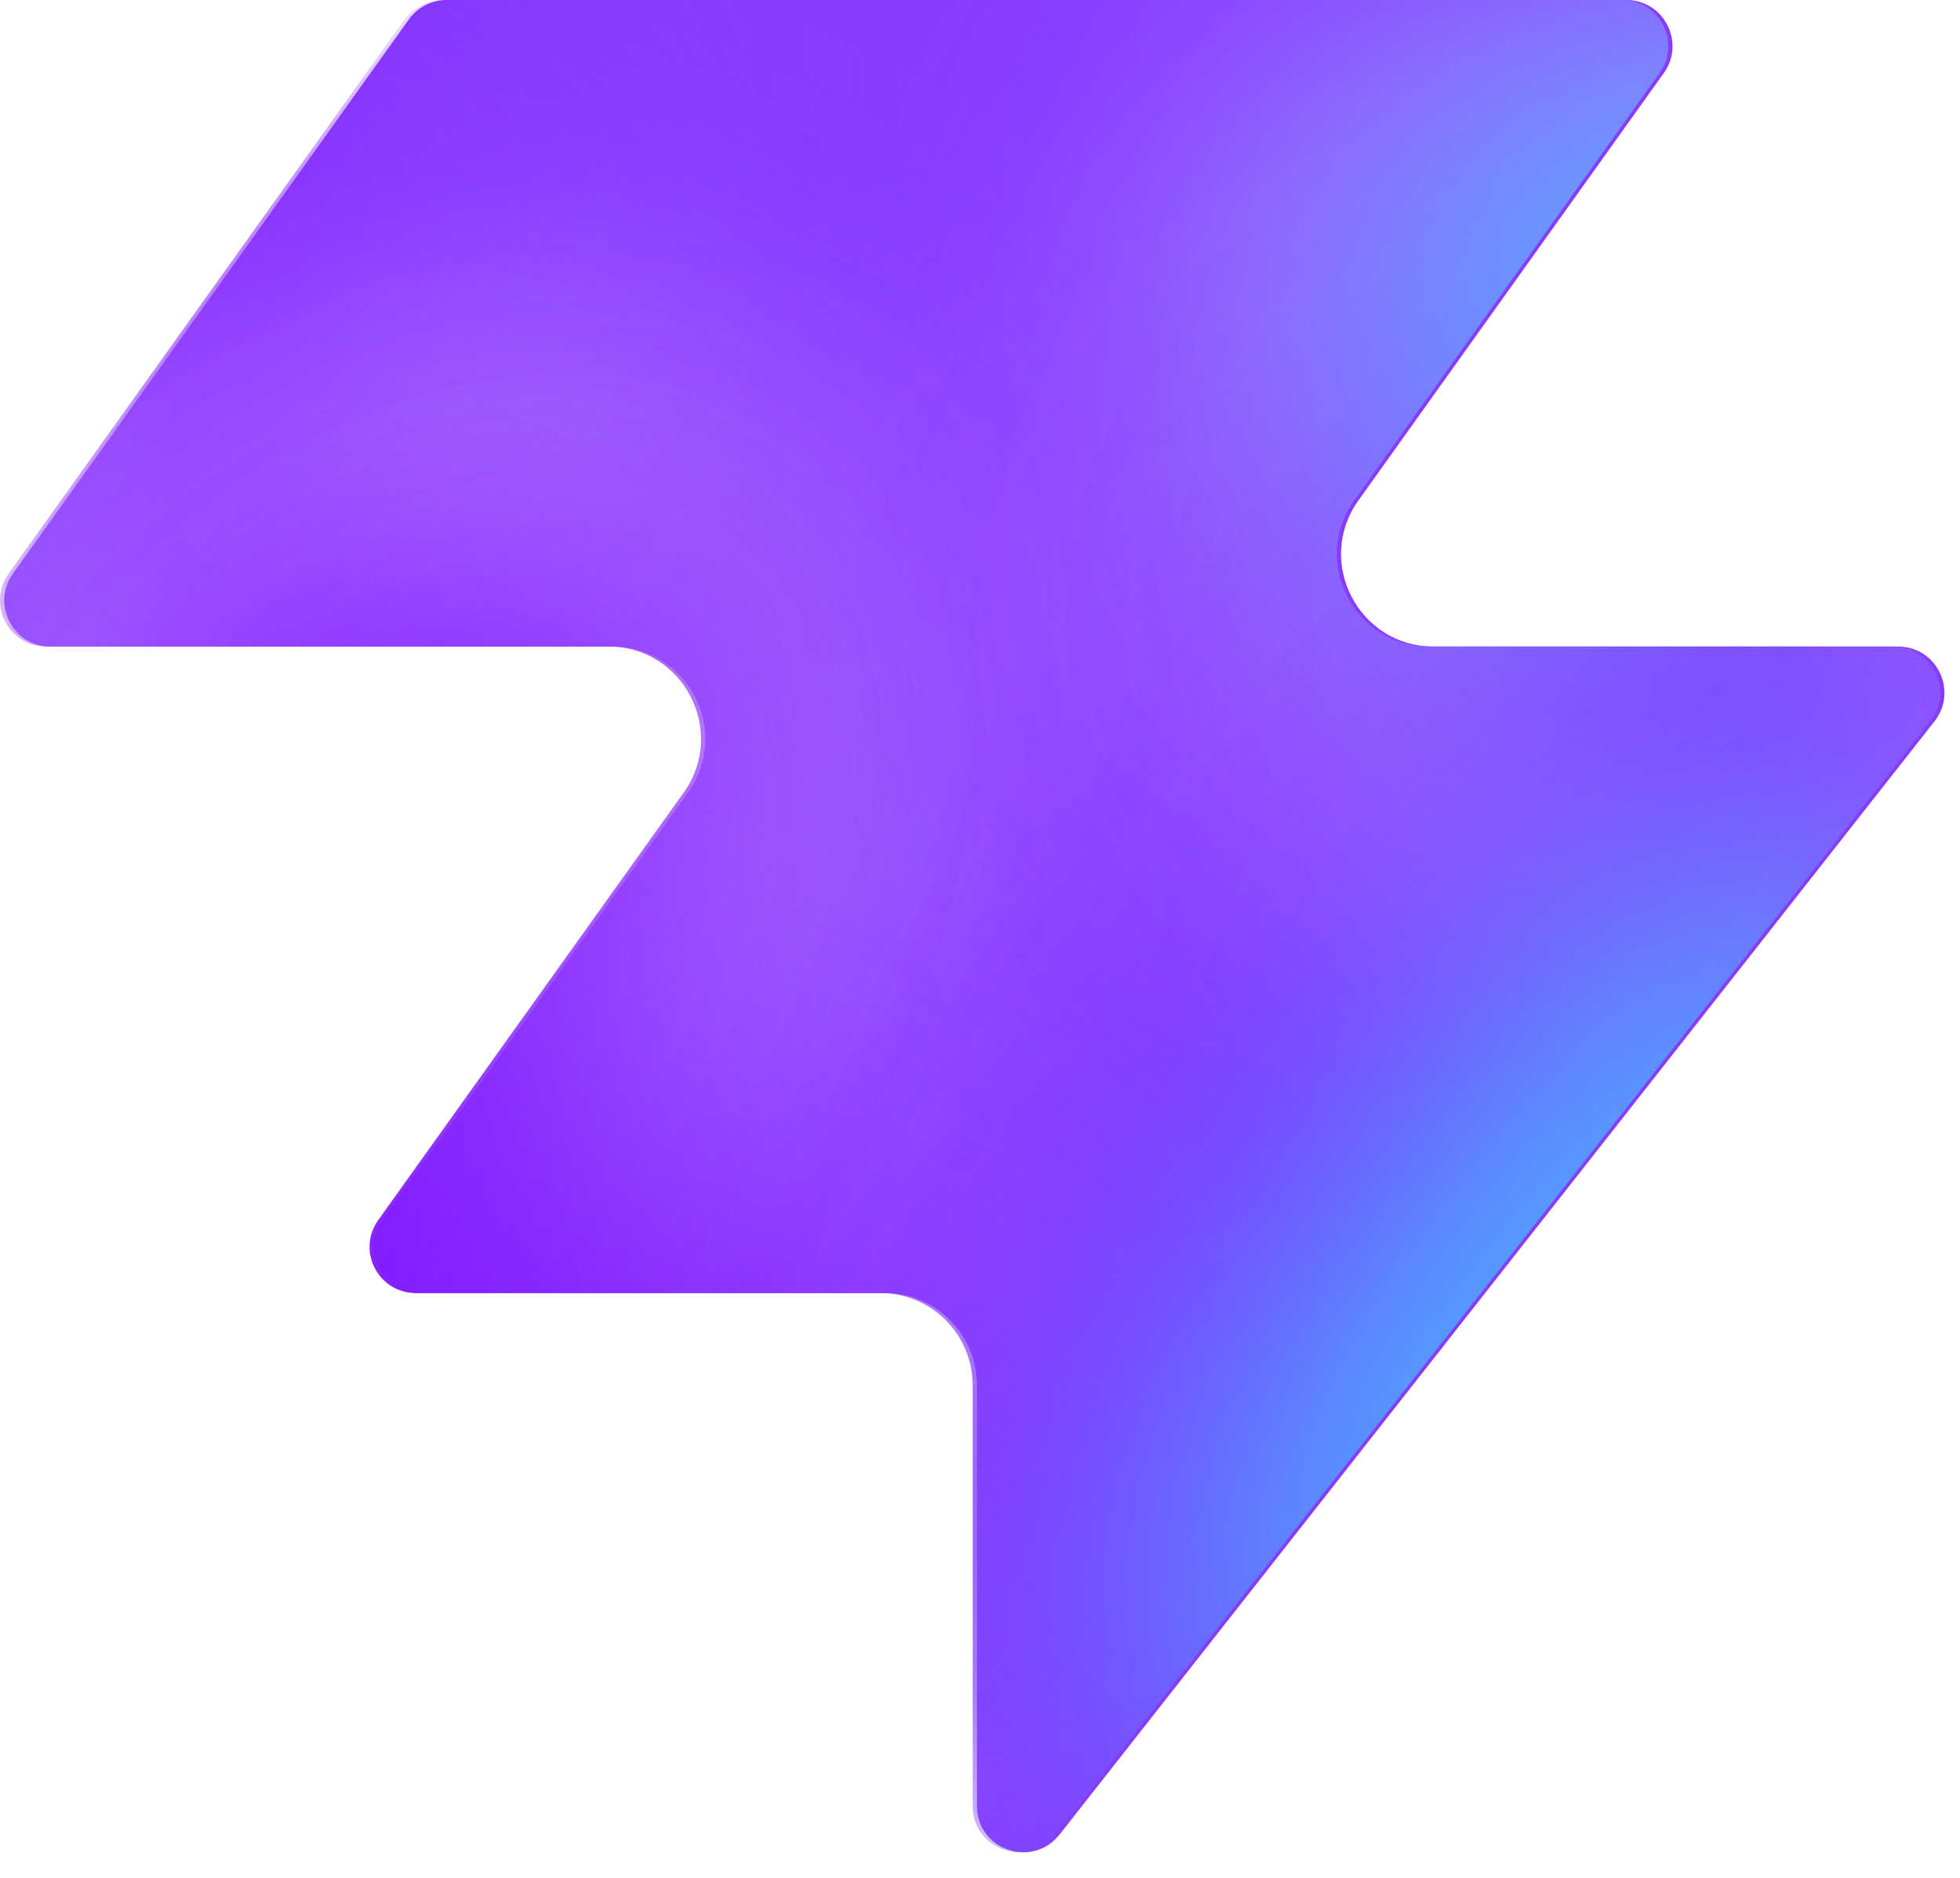
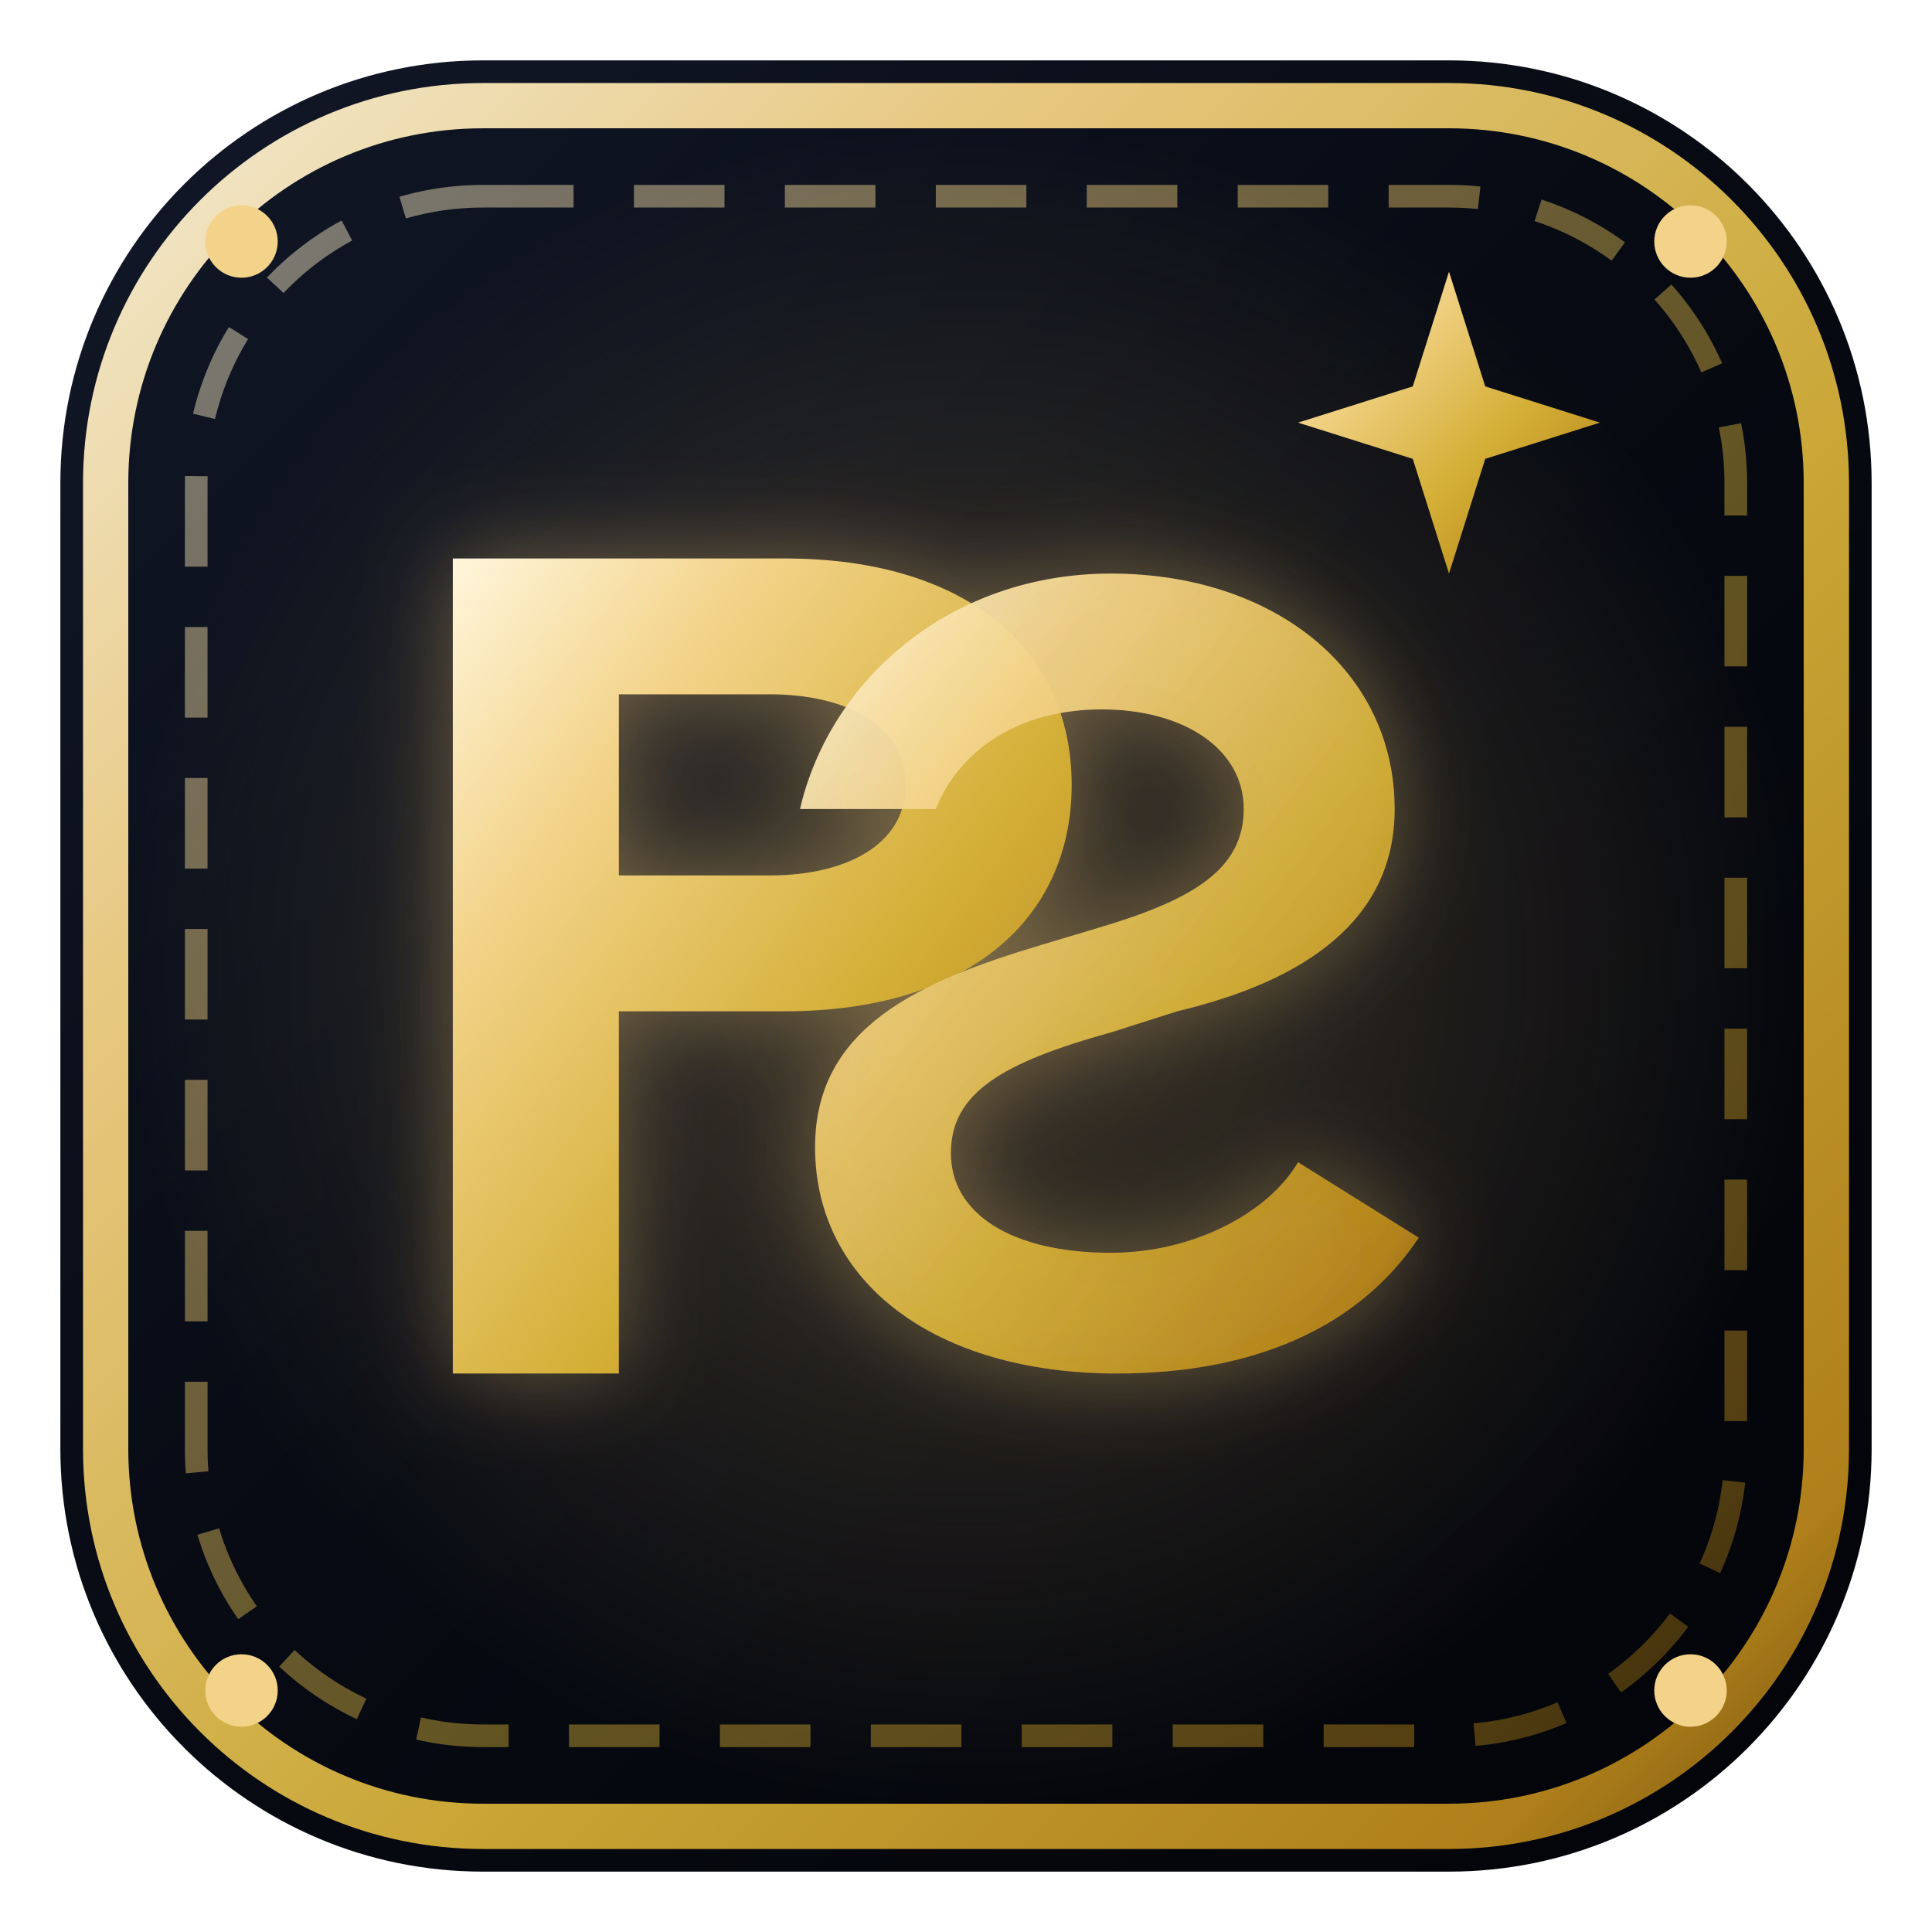
- <svg xmlns="http://www.w3.org/2000/svg" width="48" height="46" fill="none" viewBox="0 0 48 46">
-   <path fill="#863bff" d="M25.946 44.938c-.664.845-2.021.375-2.021-.698V33.937a2.26 2.26 0 0 0-2.262-2.262H10.287c-.92 0-1.456-1.04-.92-1.788l7.48-10.471c1.07-1.497 0-3.578-1.842-3.578H1.237c-.92 0-1.456-1.04-.92-1.788L10.013.474c.214-.297.556-.474.92-.474h28.894c.92 0 1.456 1.04.92 1.788l-7.48 10.471c-1.07 1.498 0 3.579 1.842 3.579h11.377c.943 0 1.473 1.088.89 1.83L25.947 44.94z" style="fill:#863bff;fill:color(display-p3 .525 .23 1);fill-opacity:1" />
-   <mask id="a" width="48" height="46" x="0" y="0" maskUnits="userSpaceOnUse" style="mask-type:alpha">
-     <path fill="#000" d="M25.842 44.938c-.664.844-2.021.375-2.021-.698V33.937a2.26 2.26 0 0 0-2.262-2.262H10.183c-.92 0-1.456-1.04-.92-1.788l7.48-10.471c1.07-1.498 0-3.579-1.842-3.579H1.133c-.92 0-1.456-1.04-.92-1.787L9.91.473c.214-.297.556-.474.92-.474h28.894c.92 0 1.456 1.04.92 1.788l-7.48 10.471c-1.07 1.498 0 3.578 1.842 3.578h11.377c.943 0 1.473 1.088.89 1.832L25.843 44.94z" style="fill:#000;fill-opacity:1" />
-   </mask>
-   <g mask="url(#a)">
-     <g filter="url(#b)">
-       <ellipse cx="5.508" cy="14.704" fill="#ede6ff" rx="5.508" ry="14.704" style="fill:#ede6ff;fill:color(display-p3 .927 .903 1);fill-opacity:1" transform="matrix(.00324 1 1 -.00324 -4.47 31.516)" />
-     </g>
-     <g filter="url(#c)">
-       <ellipse cx="10.399" cy="29.851" fill="#ede6ff" rx="10.399" ry="29.851" style="fill:#ede6ff;fill:color(display-p3 .927 .903 1);fill-opacity:1" transform="matrix(.00324 1 1 -.00324 -39.328 7.883)" />
-     </g>
-     <g filter="url(#d)">
-       <ellipse cx="5.508" cy="30.487" fill="#7e14ff" rx="5.508" ry="30.487" style="fill:#7e14ff;fill:color(display-p3 .492 .077 1);fill-opacity:1" transform="rotate(89.814 -25.913 -14.639)scale(1 -1)" />
-     </g>
-     <g filter="url(#e)">
-       <ellipse cx="5.508" cy="30.599" fill="#7e14ff" rx="5.508" ry="30.599" style="fill:#7e14ff;fill:color(display-p3 .492 .077 1);fill-opacity:1" transform="rotate(89.814 -32.644 -3.334)scale(1 -1)" />
-     </g>
-     <g filter="url(#f)">
-       <ellipse cx="5.508" cy="30.599" fill="#7e14ff" rx="5.508" ry="30.599" style="fill:#7e14ff;fill:color(display-p3 .492 .077 1);fill-opacity:1" transform="matrix(.00324 1 1 -.00324 -34.34 30.47)" />
-     </g>
-     <g filter="url(#g)">
-       <ellipse cx="14.072" cy="22.078" fill="#ede6ff" rx="14.072" ry="22.078" style="fill:#ede6ff;fill:color(display-p3 .927 .903 1);fill-opacity:1" transform="rotate(93.35 24.506 48.493)scale(-1 1)" />
-     </g>
-     <g filter="url(#h)">
-       <ellipse cx="3.47" cy="21.501" fill="#7e14ff" rx="3.47" ry="21.501" style="fill:#7e14ff;fill:color(display-p3 .492 .077 1);fill-opacity:1" transform="rotate(89.009 28.708 47.59)scale(-1 1)" />
-     </g>
-     <g filter="url(#i)">
-       <ellipse cx="3.47" cy="21.501" fill="#7e14ff" rx="3.47" ry="21.501" style="fill:#7e14ff;fill:color(display-p3 .492 .077 1);fill-opacity:1" transform="rotate(89.009 28.708 47.59)scale(-1 1)" />
-     </g>
-     <g filter="url(#j)">
-       <ellipse cx=".387" cy="8.972" fill="#7e14ff" rx="4.407" ry="29.108" style="fill:#7e14ff;fill:color(display-p3 .492 .077 1);fill-opacity:1" transform="rotate(39.51 .387 8.972)" />
-     </g>
-     <g filter="url(#k)">
-       <ellipse cx="47.523" cy="-6.092" fill="#7e14ff" rx="4.407" ry="29.108" style="fill:#7e14ff;fill:color(display-p3 .492 .077 1);fill-opacity:1" transform="rotate(37.892 47.523 -6.092)" />
-     </g>
-     <g filter="url(#l)">
-       <ellipse cx="41.412" cy="6.333" fill="#47bfff" rx="5.971" ry="9.665" style="fill:#47bfff;fill:color(display-p3 .28 .748 1);fill-opacity:1" transform="rotate(37.892 41.412 6.333)" />
-     </g>
-     <g filter="url(#m)">
-       <ellipse cx="-1.879" cy="38.332" fill="#7e14ff" rx="4.407" ry="29.108" style="fill:#7e14ff;fill:color(display-p3 .492 .077 1);fill-opacity:1" transform="rotate(37.892 -1.88 38.332)" />
-     </g>
-     <g filter="url(#n)">
-       <ellipse cx="-1.879" cy="38.332" fill="#7e14ff" rx="4.407" ry="29.108" style="fill:#7e14ff;fill:color(display-p3 .492 .077 1);fill-opacity:1" transform="rotate(37.892 -1.88 38.332)" />
-     </g>
-     <g filter="url(#o)">
-       <ellipse cx="35.651" cy="29.907" fill="#7e14ff" rx="4.407" ry="29.108" style="fill:#7e14ff;fill:color(display-p3 .492 .077 1);fill-opacity:1" transform="rotate(37.892 35.651 29.907)" />
-     </g>
-     <g filter="url(#p)">
-       <ellipse cx="38.418" cy="32.4" fill="#47bfff" rx="5.971" ry="15.297" style="fill:#47bfff;fill:color(display-p3 .28 .748 1);fill-opacity:1" transform="rotate(37.892 38.418 32.4)" />
-     </g>
-   </g>
+ <svg xmlns="http://www.w3.org/2000/svg" viewBox="0 0 64 64">
  <defs>
-     <filter id="b" width="60.045" height="41.654" x="-19.77" y="16.149" color-interpolation-filters="sRGB" filterUnits="userSpaceOnUse">
-       <feFlood flood-opacity="0" result="BackgroundImageFix" />
-       <feBlend in="SourceGraphic" in2="BackgroundImageFix" result="shape" />
-       <feGaussianBlur result="effect1_foregroundBlur_2002_17158" stdDeviation="7.659" />
-     </filter>
-     <filter id="c" width="90.34" height="51.437" x="-54.613" y="-7.533" color-interpolation-filters="sRGB" filterUnits="userSpaceOnUse">
-       <feFlood flood-opacity="0" result="BackgroundImageFix" />
-       <feBlend in="SourceGraphic" in2="BackgroundImageFix" result="shape" />
-       <feGaussianBlur result="effect1_foregroundBlur_2002_17158" stdDeviation="7.659" />
-     </filter>
-     <filter id="d" width="79.355" height="29.4" x="-49.64" y="2.03" color-interpolation-filters="sRGB" filterUnits="userSpaceOnUse">
-       <feFlood flood-opacity="0" result="BackgroundImageFix" />
-       <feBlend in="SourceGraphic" in2="BackgroundImageFix" result="shape" />
-       <feGaussianBlur result="effect1_foregroundBlur_2002_17158" stdDeviation="4.596" />
-     </filter>
-     <filter id="e" width="79.579" height="29.4" x="-45.045" y="20.029" color-interpolation-filters="sRGB" filterUnits="userSpaceOnUse">
-       <feFlood flood-opacity="0" result="BackgroundImageFix" />
-       <feBlend in="SourceGraphic" in2="BackgroundImageFix" result="shape" />
-       <feGaussianBlur result="effect1_foregroundBlur_2002_17158" stdDeviation="4.596" />
-     </filter>
-     <filter id="f" width="79.579" height="29.4" x="-43.513" y="21.178" color-interpolation-filters="sRGB" filterUnits="userSpaceOnUse">
-       <feFlood flood-opacity="0" result="BackgroundImageFix" />
-       <feBlend in="SourceGraphic" in2="BackgroundImageFix" result="shape" />
-       <feGaussianBlur result="effect1_foregroundBlur_2002_17158" stdDeviation="4.596" />
-     </filter>
-     <filter id="g" width="74.749" height="58.852" x="15.756" y="-17.901" color-interpolation-filters="sRGB" filterUnits="userSpaceOnUse">
-       <feFlood flood-opacity="0" result="BackgroundImageFix" />
-       <feBlend in="SourceGraphic" in2="BackgroundImageFix" result="shape" />
-       <feGaussianBlur result="effect1_foregroundBlur_2002_17158" stdDeviation="7.659" />
-     </filter>
-     <filter id="h" width="61.377" height="25.362" x="23.548" y="2.284" color-interpolation-filters="sRGB" filterUnits="userSpaceOnUse">
-       <feFlood flood-opacity="0" result="BackgroundImageFix" />
-       <feBlend in="SourceGraphic" in2="BackgroundImageFix" result="shape" />
-       <feGaussianBlur result="effect1_foregroundBlur_2002_17158" stdDeviation="4.596" />
-     </filter>
-     <filter id="i" width="61.377" height="25.362" x="23.548" y="2.284" color-interpolation-filters="sRGB" filterUnits="userSpaceOnUse">
-       <feFlood flood-opacity="0" result="BackgroundImageFix" />
-       <feBlend in="SourceGraphic" in2="BackgroundImageFix" result="shape" />
-       <feGaussianBlur result="effect1_foregroundBlur_2002_17158" stdDeviation="4.596" />
-     </filter>
-     <filter id="j" width="56.045" height="63.649" x="-27.636" y="-22.853" color-interpolation-filters="sRGB" filterUnits="userSpaceOnUse">
-       <feFlood flood-opacity="0" result="BackgroundImageFix" />
-       <feBlend in="SourceGraphic" in2="BackgroundImageFix" result="shape" />
-       <feGaussianBlur result="effect1_foregroundBlur_2002_17158" stdDeviation="4.596" />
-     </filter>
-     <filter id="k" width="54.814" height="64.646" x="20.116" y="-38.415" color-interpolation-filters="sRGB" filterUnits="userSpaceOnUse">
-       <feFlood flood-opacity="0" result="BackgroundImageFix" />
-       <feBlend in="SourceGraphic" in2="BackgroundImageFix" result="shape" />
-       <feGaussianBlur result="effect1_foregroundBlur_2002_17158" stdDeviation="4.596" />
-     </filter>
-     <filter id="l" width="33.541" height="35.313" x="24.641" y="-11.323" color-interpolation-filters="sRGB" filterUnits="userSpaceOnUse">
-       <feFlood flood-opacity="0" result="BackgroundImageFix" />
-       <feBlend in="SourceGraphic" in2="BackgroundImageFix" result="shape" />
-       <feGaussianBlur result="effect1_foregroundBlur_2002_17158" stdDeviation="4.596" />
-     </filter>
-     <filter id="m" width="54.814" height="64.646" x="-29.286" y="6.009" color-interpolation-filters="sRGB" filterUnits="userSpaceOnUse">
-       <feFlood flood-opacity="0" result="BackgroundImageFix" />
-       <feBlend in="SourceGraphic" in2="BackgroundImageFix" result="shape" />
-       <feGaussianBlur result="effect1_foregroundBlur_2002_17158" stdDeviation="4.596" />
-     </filter>
-     <filter id="n" width="54.814" height="64.646" x="-29.286" y="6.009" color-interpolation-filters="sRGB" filterUnits="userSpaceOnUse">
-       <feFlood flood-opacity="0" result="BackgroundImageFix" />
-       <feBlend in="SourceGraphic" in2="BackgroundImageFix" result="shape" />
-       <feGaussianBlur result="effect1_foregroundBlur_2002_17158" stdDeviation="4.596" />
-     </filter>
-     <filter id="o" width="54.814" height="64.646" x="8.244" y="-2.416" color-interpolation-filters="sRGB" filterUnits="userSpaceOnUse">
-       <feFlood flood-opacity="0" result="BackgroundImageFix" />
-       <feBlend in="SourceGraphic" in2="BackgroundImageFix" result="shape" />
-       <feGaussianBlur result="effect1_foregroundBlur_2002_17158" stdDeviation="4.596" />
-     </filter>
-     <filter id="p" width="39.409" height="43.623" x="18.713" y="10.588" color-interpolation-filters="sRGB" filterUnits="userSpaceOnUse">
-       <feFlood flood-opacity="0" result="BackgroundImageFix" />
-       <feBlend in="SourceGraphic" in2="BackgroundImageFix" result="shape" />
-       <feGaussianBlur result="effect1_foregroundBlur_2002_17158" stdDeviation="4.596" />
+     <linearGradient id="bgGrad" x1="0%" y1="0%" x2="100%" y2="100%">
+       <stop offset="0%" stop-color="#121828" />
+       <stop offset="50%" stop-color="#070A12" />
+       <stop offset="100%" stop-color="#030408" />
+     </linearGradient>
+     <linearGradient id="goldGrad" x1="0%" y1="0%" x2="100%" y2="100%">
+       <stop offset="0%" stop-color="#FFF6DC" />
+       <stop offset="25%" stop-color="#F3D389" />
+       <stop offset="60%" stop-color="#D4AF37" />
+       <stop offset="90%" stop-color="#B8861B" />
+       <stop offset="100%" stop-color="#805B0D" />
+     </linearGradient>
+     <radialGradient id="centerGlow" cx="50%" cy="50%" r="50%">
+       <stop offset="0%" stop-color="#E5BF73" stop-opacity="0.25" />
+       <stop offset="100%" stop-color="#E5BF73" stop-opacity="0" />
+     </radialGradient>
+     <filter id="goldRelief" x="-20%" y="-20%" width="140%" height="140%">
+       <feDropShadow dx="0" dy="1.5" stdDeviation="1.5" flood-color="#000000" flood-opacity="0.9" />
+       <feDropShadow dx="0" dy="0" stdDeviation="1.5" flood-color="#E5BF73" flood-opacity="0.4" />
    </filter>
  </defs>
+   <rect x="2" y="2" width="60" height="60" rx="14" fill="url(#bgGrad)" />
+   <circle cx="32" cy="32" r="28" fill="url(#centerGlow)" />
+   <rect x="3.5" y="3.5" width="57" height="57" rx="12.5" fill="none" stroke="url(#goldGrad)" stroke-width="1.5" stroke-opacity="0.95" />
+   <rect x="6.5" y="6.5" width="51" height="51" rx="9.5" fill="none" stroke="url(#goldGrad)" stroke-width="0.75" stroke-opacity="0.45" stroke-dasharray="3 2" />
+   <circle cx="8" cy="8" r="1.2" fill="#F3D389" />
+   <circle cx="56" cy="8" r="1.2" fill="#F3D389" />
+   <circle cx="8" cy="56" r="1.2" fill="#F3D389" />
+   <circle cx="56" cy="56" r="1.2" fill="#F3D389" />
+   <path d="M48 9 L49.2 12.8 L53 14 L49.2 15.2 L48 19 L46.8 15.2 L43 14 L46.8 12.8 Z" fill="url(#goldGrad)" />
+   <g filter="url(#goldRelief)">
+     <path d="M15 45.5 V18.5 H26 C32 18.5 35.5 21.5 35.5 26 C35.5 30.5 32 33.5 26 33.5 H20.5 V45.5 H15 Z M20.5 23 V29 H25.5 C28 29 30 28 30 26 C30 24 28 23 25.5 23 Z" fill="url(#goldGrad)" />
+     <path d="M47 41 C45 44 41.5 45.5 37 45.5 C31 45.5 27 42.5 27 38 C27 34 30.5 32.5 34.5 31.3 L36.5 30.7 C39.5 29.8 41.2 28.8 41.2 26.8 C41.2 24.8 39.2 23.5 36.5 23.5 C33.8 23.5 31.8 24.8 31 26.8 H26.5 C27.5 22.5 31.5 19 36.8 19 C42.2 19 46.2 22.2 46.2 26.8 C46.2 30.5 43.2 32.5 39 33.5 L36.8 34.2 C33.2 35.2 31.5 36.2 31.5 38.2 C31.5 40.2 33.5 41.5 36.8 41.5 C39.5 41.5 42 40.2 43 38.5 Z" fill="url(#goldGrad)" opacity="0.95" />
+   </g>
</svg>
